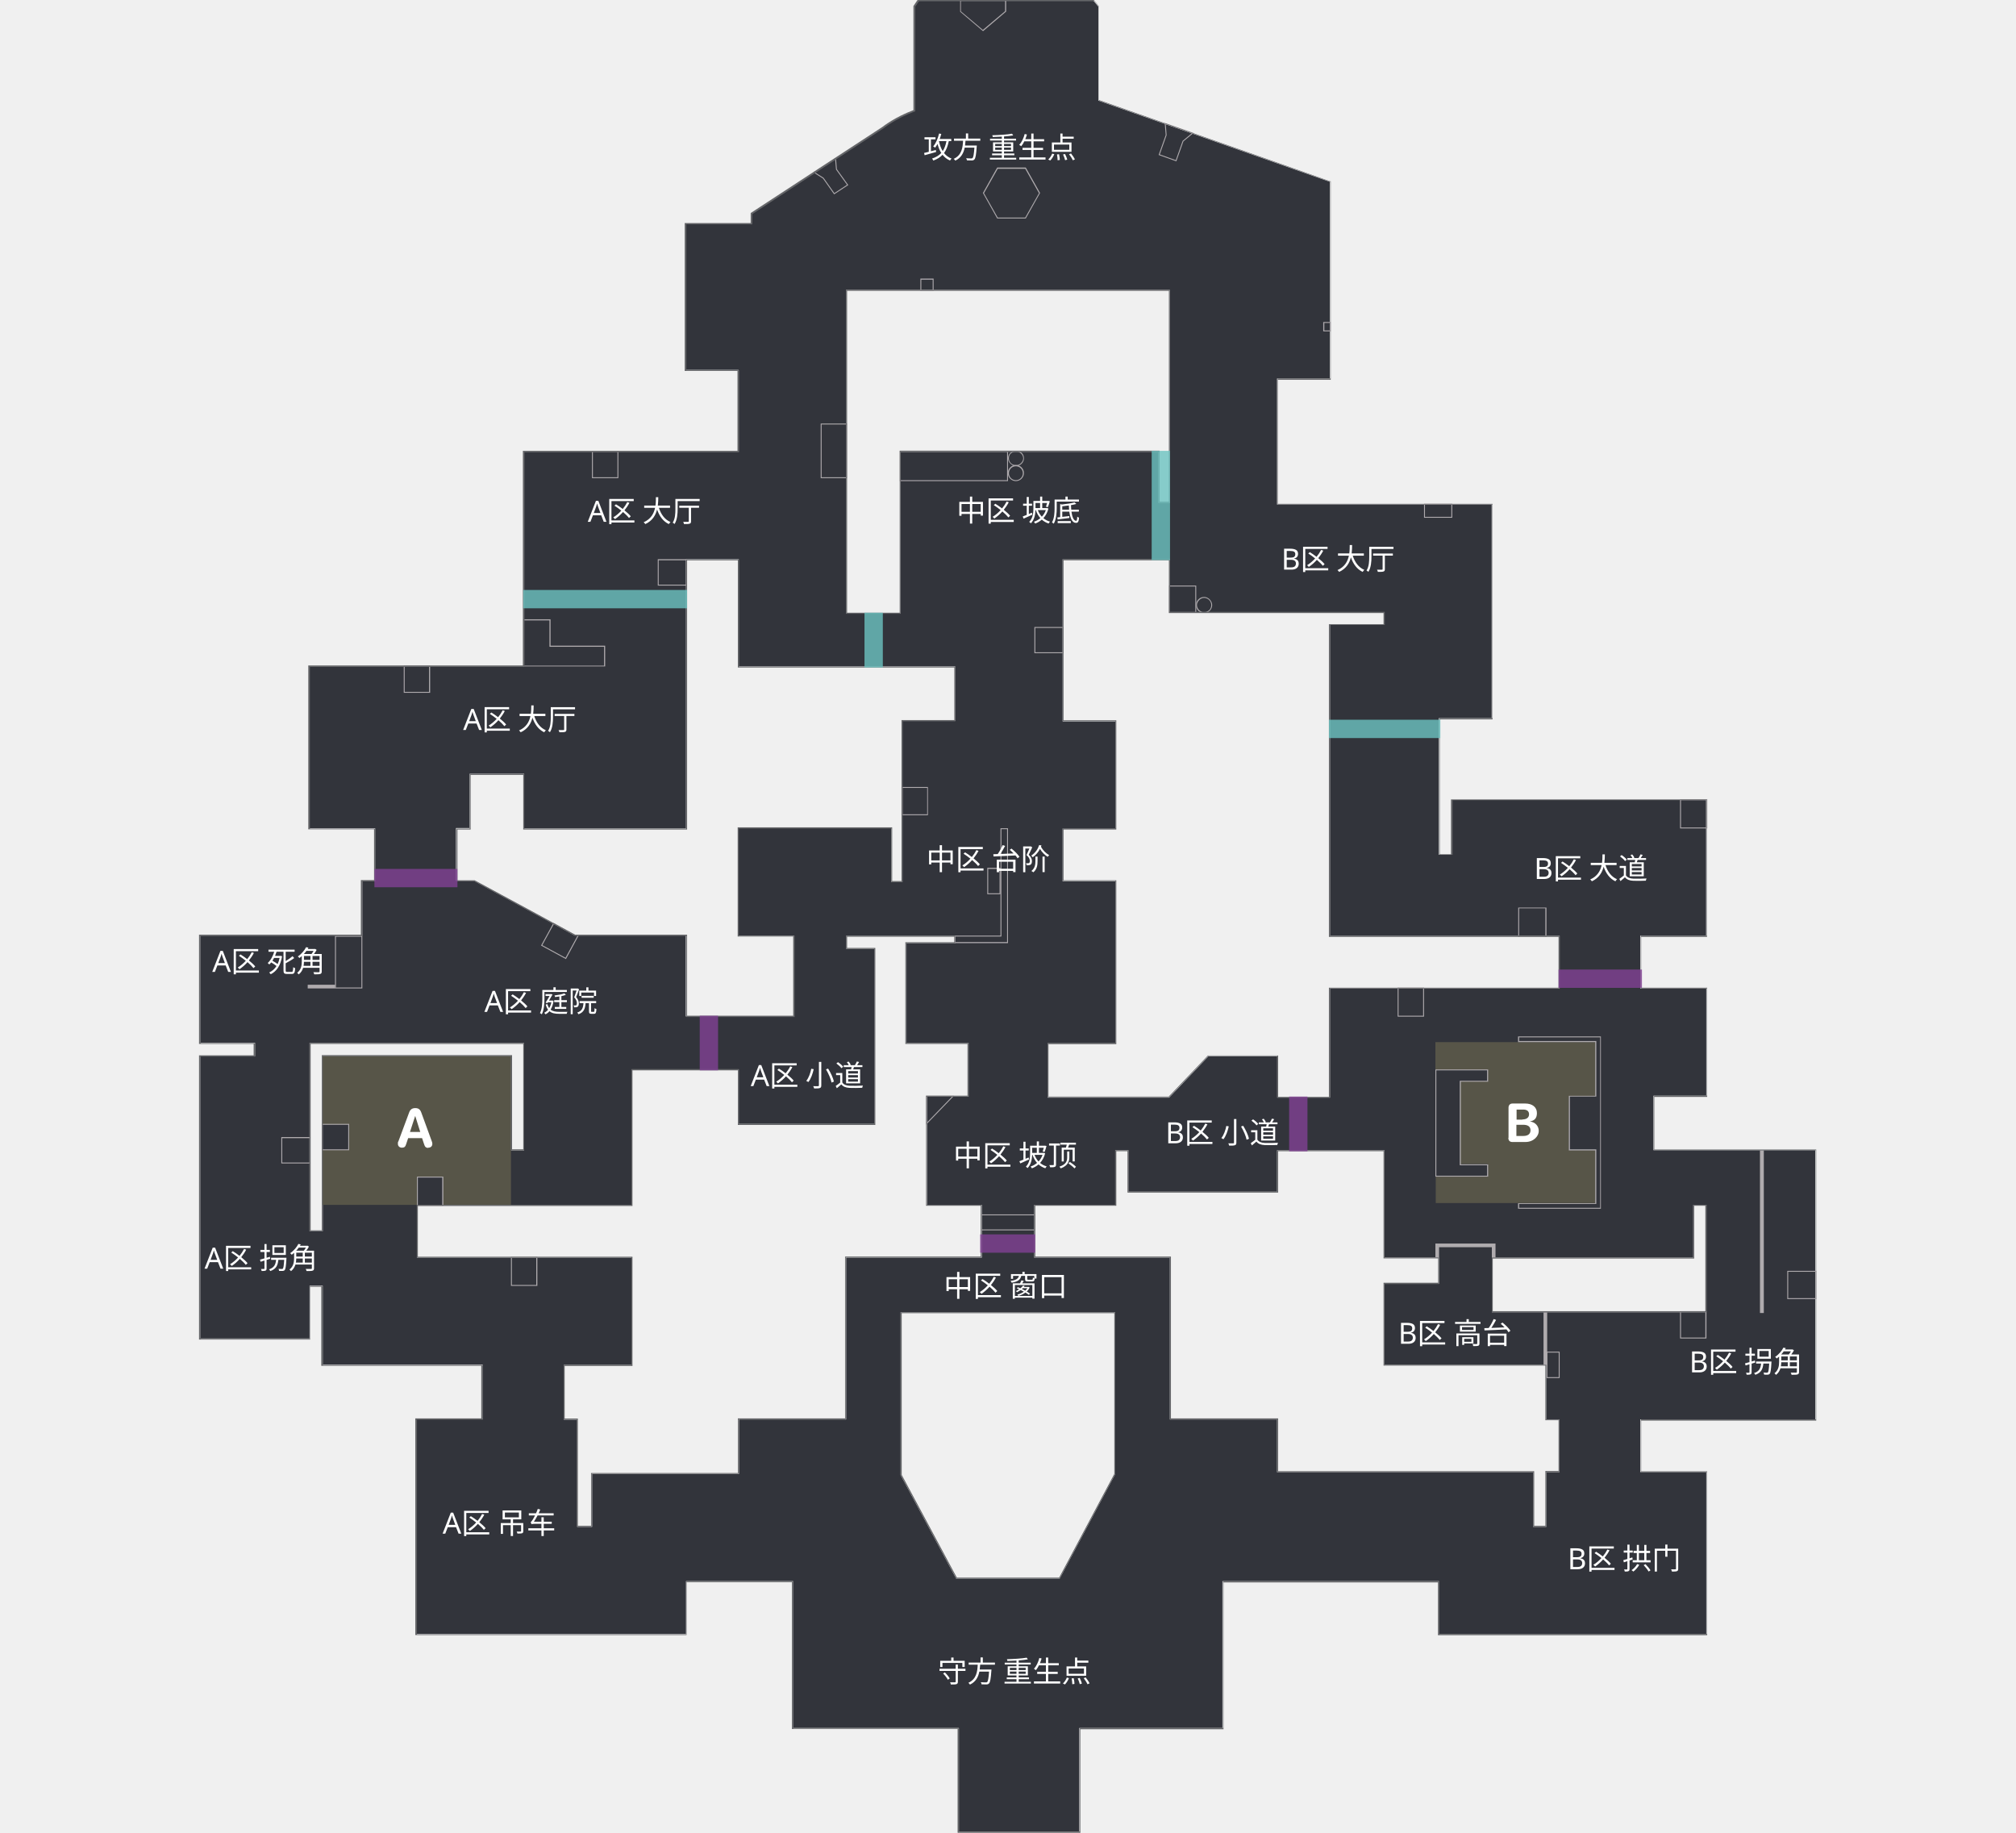
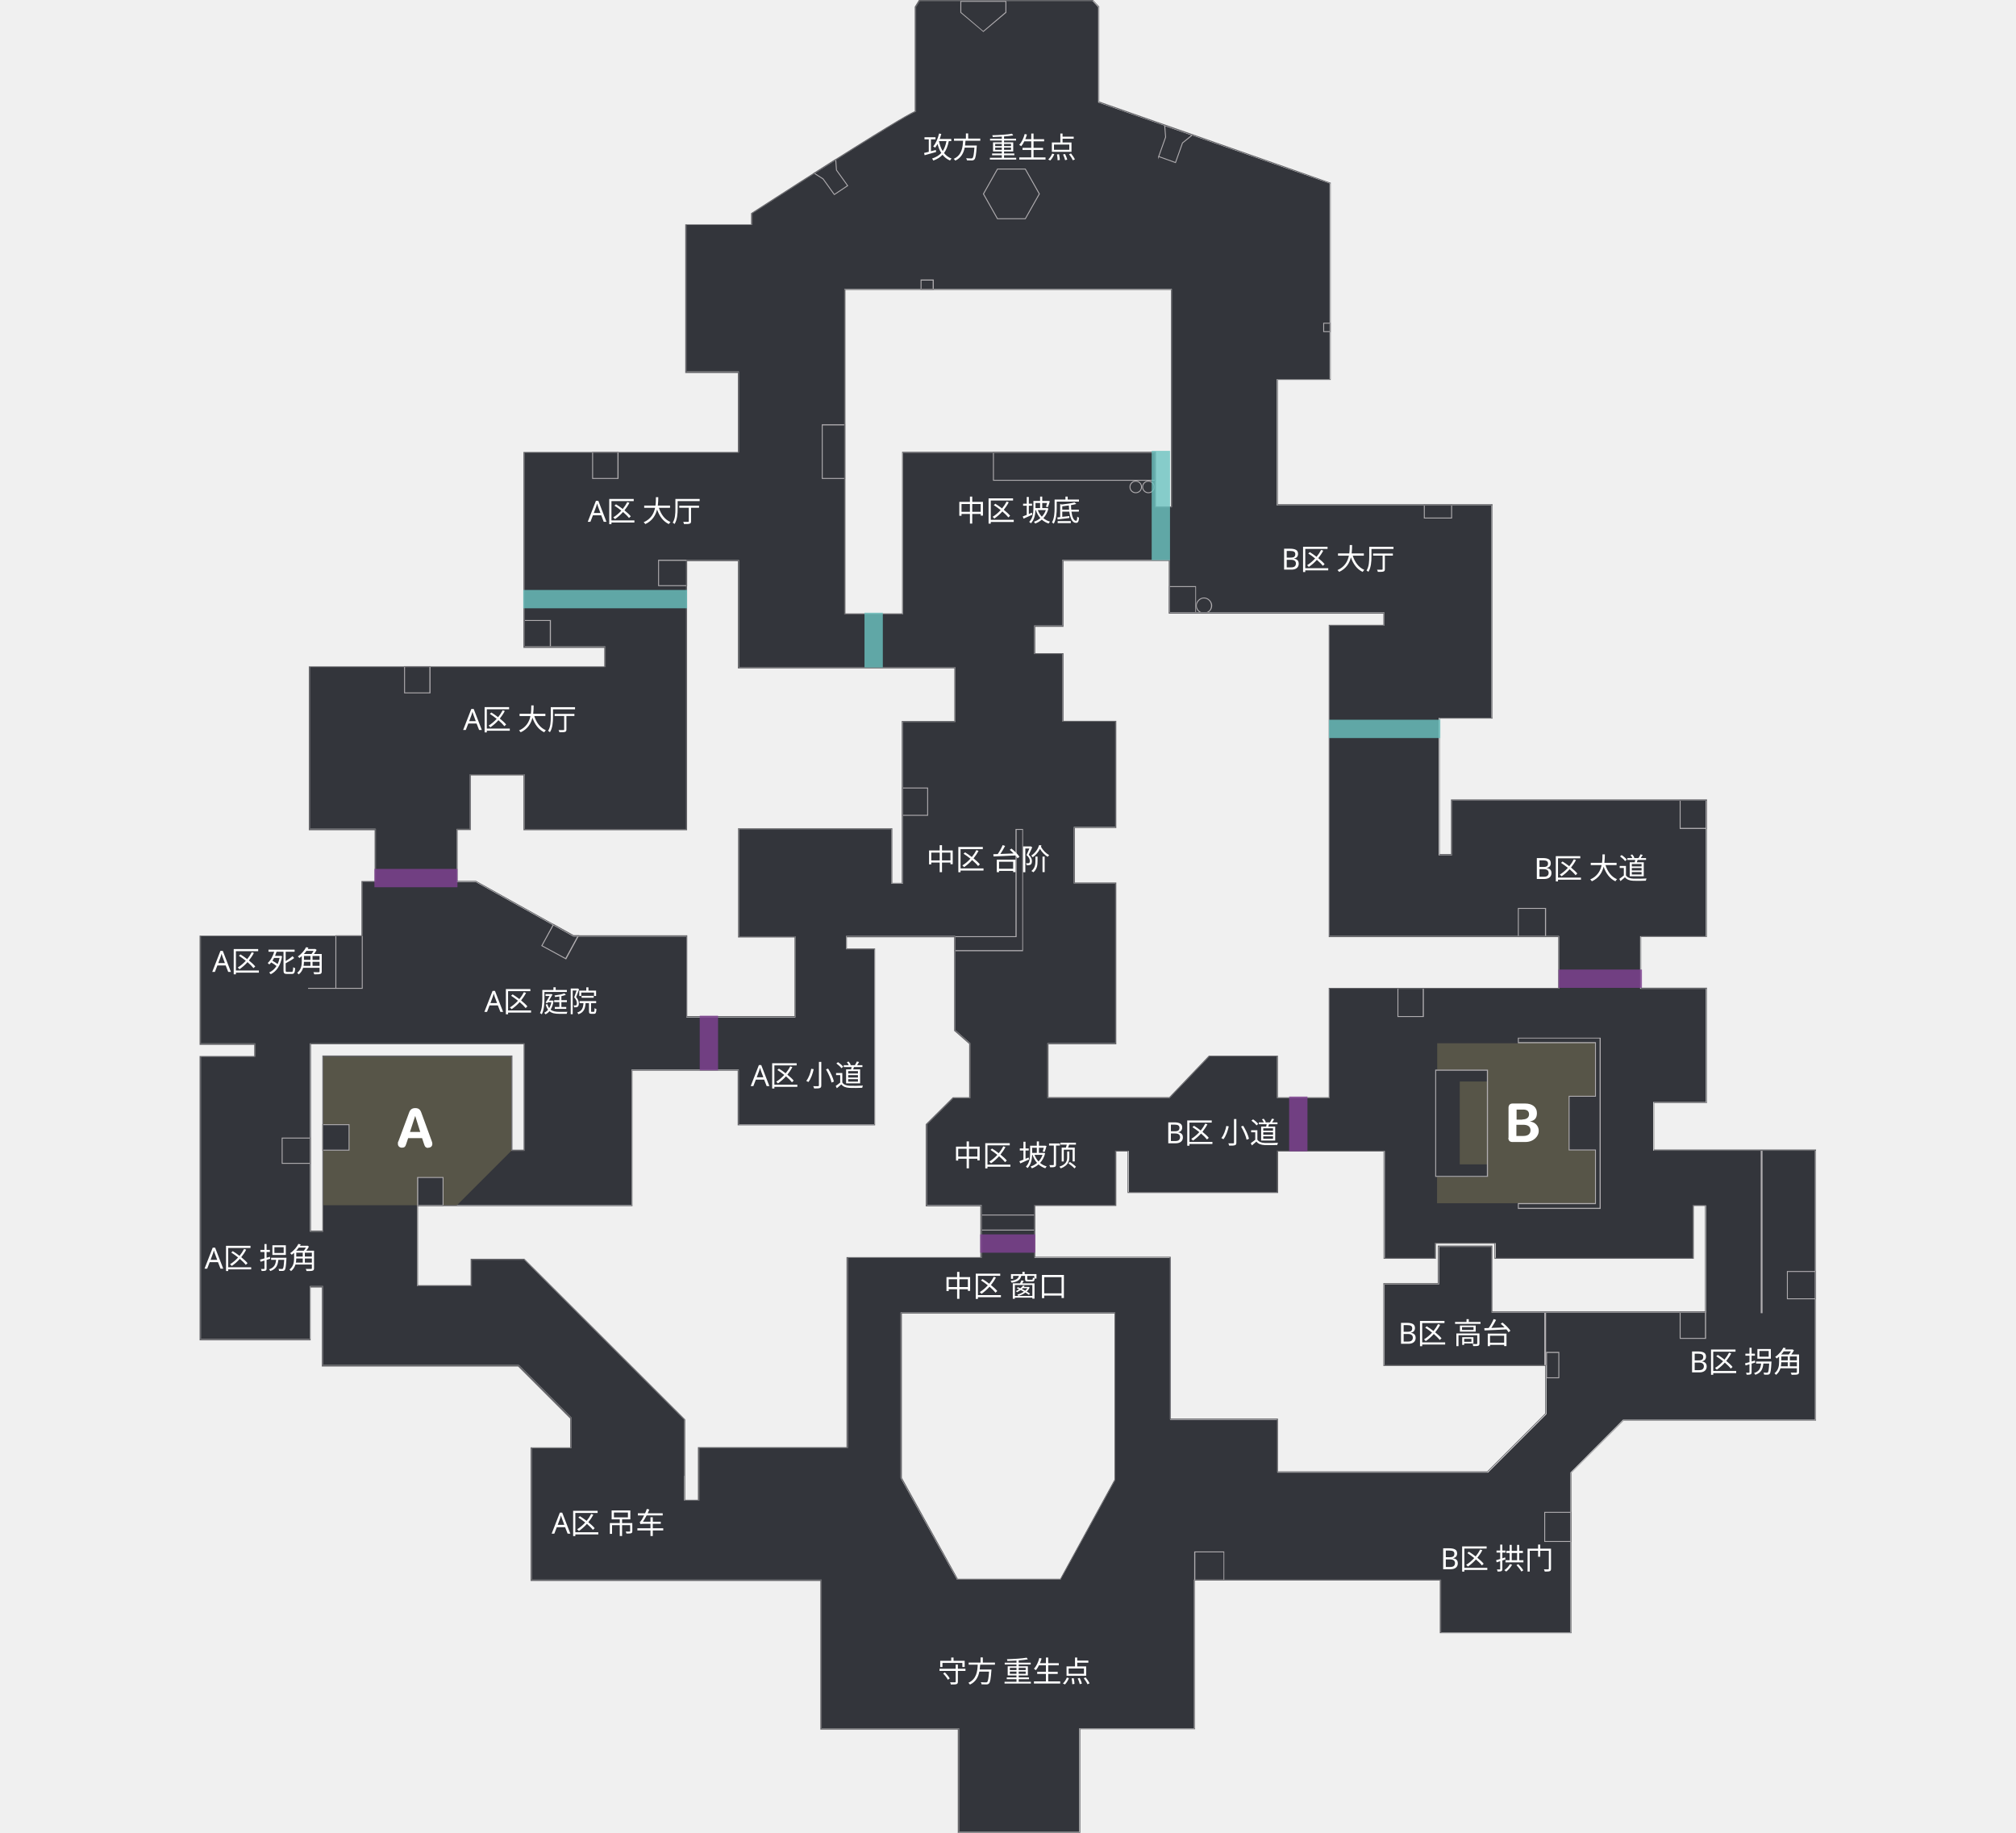
- <svg xmlns="http://www.w3.org/2000/svg" id="_图层_1" data-name="图层 1" version="1.1" viewBox="0 0 1100 1000">
+ <svg xmlns="http://www.w3.org/2000/svg" id="_图层_1" data-name=" 图层 1" version="1.1" viewBox="0 0 1100 1000">
  <defs>
    <style>
      .cls-1 {
-         fill: #32343b;
+         fill: #575548;
      }

      .cls-1, .cls-2, .cls-3, .cls-4, .cls-5 {
        stroke-width: 0px;
      }

-       .cls-2 {
-         fill: #575548;
-       }
- 
-       .cls-3 {
-         fill: #646568;
-       }
- 
      .cls-6 {
-         opacity: .8;
-       }
- 
-       .cls-7 {
-         stroke: #afabae;
+         stroke: #b0adb0;
        stroke-width: .5px;
      }

-       .cls-7, .cls-8, .cls-9 {
+       .cls-6, .cls-7, .cls-8 {
        fill: none;
        stroke-miterlimit: 10;
      }

+       .cls-2 {
+         fill: #b0adb0;
+       }
+ 
+       .cls-9 {
+         opacity: .4;
+       }
+ 
+       .cls-10 {
+         opacity: .8;
+       }
+ 
+       .cls-7 {
+         stroke: #814194;
+       }
+ 
+       .cls-7, .cls-8 {
+         stroke-width: 10px;
+       }
+ 
+       .cls-8 {
+         stroke: #6bc3c0;
+       }
+ 
+       .cls-3 {
+         fill: #656569;
+       }
+ 
+       .cls-11, .cls-12 {
+         isolation: isolate;
+       }
+ 
      .cls-4 {
-         fill: #afabae;
-       }
- 
-       .cls-8 {
-         stroke: #814194;
-       }
- 
-       .cls-8, .cls-9 {
-         stroke-width: 10px;
-       }
- 
-       .cls-9 {
-         stroke: #6bc3c0;
-       }
- 
-       .cls-5, .cls-10 {
+         fill: #33353b;
+       }
+ 
+       .cls-5, .cls-12 {
        fill: #fff;
      }

-       .cls-10 {
+       .cls-12 {
        font-family: SimHei, SimHei;
        font-size: 16px;
-         isolation: isolate;
      }
    </style>
  </defs>
-   <g id="_防守-盐海矿镇" data-name="防守-盐海矿镇">
-     <g id="Body">
-       <path class="cls-1" d="M197.7,480.7v29.8h-88.3v58.5h29.8v7.3h-29.8v154h59.5v-28.8h7.2v43.1h87.3v29.8h-36v117.1h146.9v-28.8h58.5v80.1h90.4v56.5h65.7v-56.5h78.1v-80.1h118.1v28.8h145.9v-88.3h-36v-28.8h95.5v-58.5h0v-88.3h-88.3v-29.8h28.8v-58.5h-36v-28.8h35.9v-74h-138.6v29.9h-7.2v-74.6h28.8v-116.5h-117.1v-68.8h28.8v-107.3l-126.3-44.3V3.6l-2.6-3.1h-95.5l-2.1,3.1v56.9c-10.6,3.9-17.3,9.3-17.3,9.3l-71.6,46.8v5.6h-36v79.6h28.8v44.7h-117.1v117.1h-117.1v88.3h35.9v28.8h-7.2,0ZM168.9,671.8v-102.7h117.1v58.6h-7.2v-51.4h-102.7v95.5h-7.2ZM307.6,774.5v-29.8h37v-58.5h-117.1v-28.8h117.1v-74h58.5v29.8h74v-95.5h-15.4v-7.2h30.8s28.8,0,28.8,0v4.1h-26.7v54.4h33.9v29.3h-22.6v59.1h29.8v28.8h-74v88.3h-58.5v29.8h-80.1v28.8h-8.2v-58.5h-7.2,0ZM608.5,757v47.3l-30.3,57h-56.5l-30.3-56.5v-88.8h117.1v41h0ZM850.9,803.3h-7.2v29.8h-7.2v-29.8h-139.7v-28.8h-58.5v-66.3h0v-22h-74v-28.8h44.2v-29.8h7.2v22.6h81.1v-22.6h58.6v9.2h0v49.3h29.8v14.4h-29.8v44.2h88.3v29.8h7.2v28.8h0ZM931.1,716h-117.1v-29.8h109.9v-28.8h7.2v58.5h0ZM755.5,341h-29.8v169.5h125.3v28.8h-125.3v59.6h-28.8v-22.6h-37.5l-21.5,22.6h-17.6c0,0-48.7,0-48.7,0v-29.7h37v-88.3h-28.8v-28.8h28.8v-58.5h-28.8v-68.6h0v-19.8h58.6v28.8h117.1v7.2h0ZM461.6,167.9v-9.7h176.7v48.3h0v67.8h-6.2v-27.8h-140.7v88.3h-29.8v-166.9ZM256.2,452v-29.8h29.8v29.8h88.3v-146.9h28.8v58.5h118.1v29.8h-28.8v87.8h-6.2v-29.3h-83.2v58.5h30.3v44.2h-59.1v-44.2h-60.7c-.6-.5-54.9-29.8-54.9-29.8h-9.8v-28.8h7.2Z" />
-     </g>
-     <g id="Bombsite">
-       <rect class="cls-2" x="176" y="576.2" width="102.8" height="81.2" />
-       <polygon class="cls-2" points="811.9 583.6 811.9 590 796.8 590 796.8 635.1 811.9 635.1 811.9 642 783.4 642 783.4 656.4 811.9 656.4 826.4 656.4 870.6 656.4 870.6 627.5 856.1 627.5 856.1 598.1 870.6 598.1 870.6 568.6 814 568.6 811.9 568.6 783.2 568.6 783.2 583.6 811.9 583.6" />
-     </g>
-     <g id="Lines">
-       <path class="cls-4" d="M536.4,16.4l-12.1-10.2V.5h24.1v5.6l-12.1,10.2M536.4,17l12.6-10.7V0h-25.1v6.4l12.6,10.7h0Z" />
-       <path class="cls-4" d="M544.4,118.7l-7.5-13.3,7.5-13.3h15l7.5,13.3-7.5,13.3h-15M544.1,119.2h15.6l7.8-13.9-7.8-13.9h-15.6l-7.8,13.9,7.8,13.9h0Z" />
-       <polygon class="cls-7" points="632.5 84.4 641.7 87.7 645.5 77 650.8 72.6 635.8 67.4 636.3 73.7 632.5 84.4" />
-       <polygon class="cls-7" points="455.2 105.7 462.5 100.9 456.4 92.4 455.9 86.5 444.3 94.1 449.2 97.2 455.2 105.7" />
-       <path class="cls-4" d="M502.7,158.2v-5.6h6.2v5.6h-6.2M502.2,158.7h7.2v-6.7h-7.2v6.7h0Z" />
-       <path class="cls-4" d="M722.6,180.3v-4.1h3.1v4.1h-3.1M722,180.8h4.1v-5.1h-4.1v5.1h0Z" />
-       <path class="cls-4" d="M448.3,260.4v-28.8h13.4v28.8h-13.4M447.8,260.9h14.4v-29.8h-14.4v29.8h0Z" />
-       <path class="cls-4" d="M323.5,260.4v-13.9h13.4v13.9h-13.4M323,260.9h14.4v-14.9h-14.4v14.9h0Z" />
-       <path class="cls-4" d="M359.4,319v-13.3h14.9v13.3h-14.9M358.9,319.5h15.9v-14.4h-15.9v14.4h0Z" />
-       <path class="cls-4" d="M491.4,262v-15.4h58.1v15.4h-58.1M490.9,262.5h59.1v-16.5h-59.1v16.5h0Z" />
-       <path class="cls-4" d="M554.3,262c-2.1,0-3.8-1.7-3.8-3.8s1.7-3.8,3.8-3.8,3.8,1.7,3.8,3.8-1.7,3.8-3.8,3.8M554.3,262.5c2.4,0,4.4-2,4.4-4.4s-2-4.4-4.4-4.4-4.4,2-4.4,4.4,2,4.4,4.4,4.4h0Z" />
-       <path class="cls-4" d="M638.3,333.9v-13.9h13.9v13.9h-13.9M637.8,334.4h14.9v-14.9h-14.9v14.9h0Z" />
-       <path class="cls-4" d="M777.5,282v-6.7h14.4v6.7h-14.4M777,282.5h15.4v-7.7h-15.4v7.7h0Z" />
-       <path class="cls-4" d="M564.9,355.9v-13.3h14.9v13.3h-14.9M564.4,356.4h15.9v-14.3h-15.9v14.3h0Z" />
-       <path class="cls-4" d="M220.8,377.5v-13.9h13.3v13.9h-13.3M220.3,378h14.4v-14.9h-14.4v14.9h0Z" />
-       <path class="cls-4" d="M917.2,451.5v-14.9h13.9v14.9h-13.9M916.7,452h14.9v-15.9h-14.9v15.9h0Z" />
-       <path class="cls-4" d="M828.9,510.5v-14.9h14.3v14.9h-14.3M828.4,511.1h15.4v-15.9h-15.4v15.9h0Z" />
-       <path class="cls-4" d="M828.9,659v-2.1h42.1v-29.8h-14.4v-28.8h14.4v-30.3h-42.1v-2h44.2v93h-44.2M828.3,659.5h45.2v-94h-45.2v3.1h42.1v29.3h-14.4v29.8h14.4v28.8h-42.1v3.1h0Z" />
-       <path class="cls-4" d="M492.5,444.3v-14.4h13.4v14.4h-13.4M491.9,444.8h14.4v-15.4h-14.4v15.4h0Z" />
-       <path class="cls-4" d="M521.2,514.1v-3.1h25.2v-58.6h3.1v61.6h-28.2M520.7,514.6h29.3v-62.7h-4.1v58.6h-25.2v4.1h0Z" />
-       <path class="cls-4" d="M539.2,487.4v-13.3h6.2v13.3h-6.2M538.7,487.9h7.2v-14.4h-7.2v14.4h0Z" />
-       <path class="cls-4" d="M763.1,554.2v-14.9h13.4v14.9h-13.4M762.6,554.7h14.4v-15.9h-14.4v15.9h0Z" />
-       <path class="cls-4" d="M975.7,708.3v-14.4h14.9v14.4h-14.9M975.2,708.8h15.9v-15.4h-15.9v15.4h0Z" />
-       <path class="cls-4" d="M917.2,729.8v-13.9h13.3v13.9h-13.3M916.7,730.3h14.4v-14.9h-14.4v14.9h0Z" />
-       <path class="cls-4" d="M844.3,751.4v-13.4h6.2v13.4h-6.2M843.8,751.9h7.2v-14.4h-7.2v14.4h0Z" />
-       <path class="cls-4" d="M535.6,670.8v-7.7h28.8v7.7h-28.8M535.1,671.3h29.8v-8.7h-29.8v8.7h0Z" />
-       <path class="cls-4" d="M286,363.1v-24.6h13.8v14.4h29.8v10.3h-43.6M285.5,363.6h44.7v-11.3h-29.8v-14.4h-14.9v25.7h0Z" />
-       <path class="cls-4" d="M183.3,538.8v-27.7h13.9v27.7h-13.9M182.8,539.3h14.9v-28.8h-14.9v28.8h0Z" />
-       <path class="cls-4" d="M308.6,522.6l-12.7-6.9,6.3-11.5,11.4,6.2h.1c0,0,.1,0,.1,0h.2s1.2,0,1.2,0l-6.6,12.1M308.8,523.3l7.2-13.3h-2.2s-11.8-6.5-11.8-6.5l-6.8,12.4,13.6,7.4h0Z" />
-       <path class="cls-4" d="M154,634.3v-13.3h14.9v13.3h-14.9M153.5,634.8h15.9v-14.4h-15.9v14.4h0Z" />
-       <g>
-         <rect class="cls-1" x="175.8" y="613.5" width="14.4" height="13.9" />
-         <path class="cls-4" d="M176.1,627.1v-13.4h13.9v13.4h-13.9M175.6,627.6h14.9v-14.4h-14.9v14.4h0Z" />
-       </g>
-       <g>
-         <rect class="cls-1" x="227.7" y="642.3" width="13.9" height="15.4" />
-         <path class="cls-4" d="M228,657.4v-14.9h13.3v14.9h-13.3M227.5,657.9h14.4v-15.9h-14.4v15.9h0Z" />
-       </g>
-       <path class="cls-4" d="M279.3,701.1v-14.9h13.3v14.9h-13.3M278.8,701.6h14.4v-15.9h-14.4v15.9h0Z" />
-       <rect class="cls-4" x="960.3" y="627.6" width="2.1" height="88.8" />
-       <rect class="cls-4" x="842.2" y="716" width="2" height="28.8" />
-       <polygon class="cls-4" points="785.2 686.2 785.2 680.5 814 680.5 814 686.2 816 686.2 816 678.5 815 678.5 814 678.5 785.2 678.5 783.4 678.5 783.2 678.5 783.2 686.2 785.2 686.2" />
-       <rect class="cls-4" x="167.9" y="537.3" width="15" height="2" />
-       <path class="cls-4" d="M783.7,641.5v-57.5h27.7v5.7h-14.9v46.1h14.9v5.7h-27.7M783.2,642h28.8v-6.7h-14.9v-45.1h14.9v-6.7h-28.8v58.5h0Z" />
-       <polygon class="cls-7" points="520 598.1 505.5 613.1 505.5 598.1 520 598.1" />
-       <path class="cls-4" d="M656.2,333.9c-1.8-.4-3.1-2-3.1-3.8s1.8-3.9,3.9-3.9,3.9,1.8,3.9,3.9-1.3,3.4-3.1,3.8h-1.7M656.1,334.4h1.8c2-.4,3.5-2.2,3.5-4.3s-2-4.4-4.4-4.4-4.4,2-4.4,4.4,1.5,3.9,3.5,4.3h0Z" />
-       <path class="cls-4" d="M554.3,253.8c-2.1,0-3.8-1.6-3.8-3.7s1.2-3.2,3-3.6h1.8c1.7.4,3,1.9,3,3.6s-1.7,3.7-3.8,3.7M554.3,254.3c2.4,0,4.4-1.9,4.4-4.2s-1.5-3.7-3.4-4.1h-1.9c-2,.4-3.4,2.1-3.4,4.1s2,4.2,4.4,4.2h0Z" />
-     </g>
-     <g id="Outlines">
-       <path class="cls-3" d="M523.3,999.5v-56.5h-90.4v-80.1h-58.5v28.8h-146.9v-117.1h36v-29.8h-87.3v-43.1h-7.2v28.8h-59.5v-154h29.8v-7.3h-29.8v-58.5h88.3v-29.8h7.2v-28.8h-35.9v-88.3h117.1v-117.1h117.1v-44.7h-28.8v-79.6h36v-5.6l71.6-46.8s6.7-5.4,17.3-9.3V3.6l2.1-3.1h95.5l2.6,3.1v51.3l126.3,44.3v107.3h-28.8v68.8h117.1v116.5h-28.8v74.6h7.2v-29.9h138.6v74h-35.9v28.8h36v58.5h-28.8v29.8h88.3v88.3h0v58.5h-95.5v28.8h36v88.3h-145.9v-28.8h-118.1v80.1h-78.1v56.5h-65.7M608.5,716h-117.1v88.8l30.3,56.5h56.5l30.3-57v-88.3M535.6,657.4h-29.8v-59.1h22.6v-29.3h-33.9v-54.4h26.7v-4.1h-28.8s-30.8,0-30.8,0v7.2h15.4v95.5h-74v-29.8h-58.5v74h-117.1v28.8h117.1v58.5h-37v29.8h7.2v58.5h8.2v-28.8h80.1v-29.8h58.5v-88.3h74v-28.8M850.9,774.5h-7.2v-29.8h-88.3v-44.2h29.8v-14.4h-29.8v-49.3h0v-9.2h-58.6v22.6h-81.1v-22.6h-7.2v29.8h-44.2v28.8h74v22h0v66.3h58.5v28.8h139.7v29.8h7.2v-29.8h7.2v-28.8M931.1,657.4h-7.2v28.8h-109.9v29.8h117.1v-58.5M278.8,576.3v51.4h7.2v-58.6h-117.1v102.7h7.2v-95.5h102.7M696.9,576.3v22.6h28.8v-59.6h125.3v-28.8h-125.3v-169.5h29.8v-7.2h-117.1v-28.8h-58.6v19.8h0v68.6h28.8v58.5h-28.8v28.8h28.8v88.3h-37v29.7h48.7c0,0,17.6,0,17.6,0l21.5-22.6h37.5M433.4,510.5h-30.3v-58.5h83.2v29.3h6.2v-87.8h28.8v-29.8h-118.1v-58.5h-28.8v146.9h-88.3v-29.8h-29.8v29.8h-7.2v28.8h9.8s54.2,29.3,54.9,29.8h60.7v44.2h59.1v-44.2M632.1,246.5v27.8h6.2v-67.8h0v-48.3h-176.7v176.7h29.8v-88.3h140.7M522.7,1000h66.8v-56.5h78.1v-80.1h117v28.8h146.9v-89.4h-36v-27.7h95.5v-59.6h0v-88.3h-88.3v-28.7h28.8v-59.6h-36v-27.7h35.9v-75h-139.7v29.9h-6.1v-73.6h28.8v-117.6h-117.1v-67.7h28.8v-108.3h-.4c0-.1-126-44.3-126-44.3V3.4h-.1c0-.1-2.6-3.2-2.6-3.2l-.2-.2h-96.1l-.2.2-2.1,3.1h0v56.8c-10,3.7-16.6,8.9-17,9.2l-71.6,46.8-.2.2v5.4h-36v80.7h28.8v43.6h-117.1v117.1h-117.1v89.4h35.9v27.7h-7.2v29.8h-88.3v59.6h29.8v6.2h-29.8v155.1h60.6v-28.8h6.1v43.1h87.3v28.7h-36v118.2h148v-28.8h57.5v80.1h90.4v56.5h0ZM577.9,860.8h-55.8l-30.1-56.1v-88.2h116v87.7l-30.1,56.6h0ZM322.4,832.5h-7.1v-58.5h-7.2v-28.7h37v-59.6h-117.1v-27.7h117.1v-74h57.5v29.8h75v-96.6h-15.4v-6.1h30.3s28.2,0,28.2,0v3h-26.7v55.5h33.9v28.2h-22.6v60.1h29.8v27.7h-74v88.3h-58.5v29.8h-80.1v28.8h0ZM843.2,832.5h-6.1v-29.8h-139.7v-28.8h-58.5v-66.3h0v-22h-74v-27.7h44.2v-29.8h6.1v22.6h82.2v-22.6h57.5v58.5h29.8v13.3h-29.8v45.2h88.3v29.8h7.2v27.7h-7.2v29.8h0ZM930.5,715.4h-116v-28.7h109.9v-28.8h6.1v57.5h0ZM175.6,671.3h-6.1v-101.7h116v57.5h-6.1v-51.4h-103.8v95.5h0ZM637.6,598.3h-16.8c0,0-48.7,0-48.7,0v-28.6h37v-89.4h-28.8v-27.7h28.8v-59.6h-28.8v-68.6h0v-18.7h57.5v28.8h117.1v6.1h-29.8v170.6h125.3v27.7h-125.3v59.6h-27.7v-22.6h-38.3l-.2.2-21.4,22.4h0ZM432.9,554.2h-58v-44.2h-61.1c-3.2-1.8-46-25-54.8-29.7h-.1c0,0-9.3,0-9.3,0v-27.7h7.2v-29.8h28.7v29.8h89.4v-146.9h27.7v58.5h118.1v28.7h-28.8v87.8h-5.1v-29.3h-84.3v59.6h30.3v43.1h0ZM490.9,334.3h-28.7v-175.6h175.6v48.3h0v66.7h-5.1v-27.8h-141.8v88.3h0Z" />
-     </g>
-     <g id="Callouts">
-       <text class="cls-10" transform="translate(511.7 917.8)">
+   <g id="Body">
+     <path class="cls-4" d="M109.6,576.5v154h59.5v-28.8h7.2v43.1h106.8l28.7,28.7v16.5h-21.6v71.9h158.1v81.1h75v56.5h65.6v-56.5h62.6v-81.1h134.6v28.7h70.8v-87.2l28.7-28.8h104.7v-146.8h-59.5s-28.8,0-28.8,0v-26.5h28.8v-61.8h-35.9v-28.7h35.9v-73.9h-138.6v29.8h-7.2v-75h28.8v-115.9h-117.1v-68.9h28.8v-106.8l-126.3-44.2V3.9l-3.1-3.4h-94.4l-2.1,3.4v57.1c-3.9.2-89.3,55.5-89.3,55.5v6.2h-35.9v80h28.7v44.2h-117v105.8h44.1v11.2h-161.2v88.3h35.9v28.8h-7.2v29.8h-88.3v58.5h29.8v7.2h-29.8ZM373.4,805.3v-30.7l-87.4-87.3h-28.6v14.4h-29.8v-44.2h117v-73.9h58.5v29.8h73.9v-95.5h-15.4v-7.2h59.6v51.3l8.2,7.2v29.9h-9.2l-14.4,14.3v44.1h29.8v28.7h-73v103.7h-81.1v28.8h-8.2v-13.5h0ZM608.5,807.4l-29.9,54.5h-19.7s-1.3,0-1.3,0h-35.4l-30.8-55.5v-90.3h117v91.3ZM930.9,657.6v58.6h-117v-35.9h-28.7v20.5h-29.7v15.4h0v28.7h88.3v26.7l-31.9,31.9h-114.9v-28.8h-58.5v-88.3h-17.4s-56.6,0-56.6,0v-28.7h44.2v-29.7h7.2v22.6h81.1v-22.6h58.6v58.5h27.5v-8.2h33v8.2h107.7v-28.8h7.2ZM755.3,334.2v7.2h-29.8v11.4h0v139.5h0v18.4h125.2v28.7h-125.2v59.7h-28.7v-22.7h-37l-21.7,22.7h-66.6v-29.9h37v-87.2h-22.6v-30.8h22.6v-57.5h-28.8v-36.9h-15.4v-15.5h15.4v-35.9h58.5v28.7h117.1s0,0,0,0ZM639.4,276.8h-9.3v-29.8h-137.5v88.2h-31.9v-162.1h0v-15.5h178.7v119.1ZM249.2,452.3h7.2v-29.8h29.8v29.9h88.2v-146.8h28.8v58.5h118.1v29.8h-28.7v88.3h-6.2v-29.8h-83.2v58.5h30.8v7.2h0v37h-59.5v-44.1h-61.6l-53.4-29.8h-10.3v-28.8h0ZM169.1,569.3h117v58.6h-7.2v-51.4h-102.6v95.5h-7.2v-102.7h0Z" />
+     <g class="cls-9">
+       <path class="cls-4" d="M796.5,635.3h15.4v-45.2h-15.4v45.2Z" />
+     </g>
+   </g>
+   <g id="Bombsite">
+     <path class="cls-1" d="M811.6,583.8v6.3h-15.1v45.2h15.1v6.8h-27.5s0,14.4,0,14.4h27.5s14.5,0,14.5,0h44.3v-28.9h-14.3v-29.4h14.2v-29.5h-41.6l-.4.5h-44.1v14.5h27.5Z" />
+     <path class="cls-1" d="M176.3,627.6v30h51.6v-15.2h14v15.3s7.3,0,7.3,0l29.8-29.8v-51.4h-102.7v37.2h14.2v14h-14.2Z" />
+   </g>
+   <g id="Lines">
+     <path class="cls-2" d="M536.5,16.9l-12-10.2V1h24.1v5.6l-12,10.2ZM536.5,17.5l12.6-10.6V.5h-25.1v6.4l12.6,10.6Z" />
+     <path class="cls-2" d="M544.4,119.1l-7.5-13.3,7.5-13.3h14.9l7.5,13.3-7.5,13.3h-14.9ZM544.1,119.6h15.5l7.8-13.8-7.8-13.8h-15.5l-7.8,13.8,7.8,13.8Z" />
+     <path class="cls-6" d="M632.2,85.4l9.2,3.3,3.8-10.7,5.3-4.3-15-5.2.5,6.3-3.8,10.7Z" />
+     <path class="cls-6" d="M455.3,106.1l7.2-4.8-6.1-8.5-.4-5.8-11.8,7.5,4.9,3.1,6.1,8.5Z" />
+     <path class="cls-2" d="M502.8,157.7v-4.6h6.1v4.6h-6.1ZM502.3,158.2h7.2v-5.7h-7.2v5.7Z" />
+     <path class="cls-2" d="M722.5,180.7v-4.1h3.1v4.1h-3.1ZM722,181.2h4.1v-5.1h-4.1v5.1Z" />
+     <path class="cls-2" d="M448.9,260.8v-28.7h11.8v28.7h-11.8ZM448.4,261.3h12.8v-29.8h-12.8v29.8Z" />
+     <path class="cls-2" d="M323.6,260.8v-13.9h13.3v13.9h-13.3ZM323.1,261.3h14.4v-14.9h-14.4v14.9Z" />
+     <path class="cls-2" d="M359.6,319.3v-13.3h14.9v13.3h-14.9ZM359.1,319.8h15.9v-14.4h-15.9v14.4Z" />
+     <path class="cls-2" d="M542.3,261.8v-14.8h87.7v14.8h-87.7ZM541.8,262.3h88.8v-15.9h-88.8v15.9Z" />
+     <path class="cls-2" d="M638.3,334.2v-13.9h13.9v13.9h-13.9ZM637.7,334.7h14.9v-14.9h-14.9v14.9Z" />
+     <path class="cls-2" d="M777.4,282.4v-6.7h14.4v6.7h-14.4ZM776.9,282.9h15.4v-7.7h-15.4v7.7Z" />
+     <path class="cls-2" d="M221,377.8v-13.9h13.3v13.9h-13.3ZM220.5,378.3h14.4v-14.9h-14.4v14.9Z" />
+     <path class="cls-2" d="M917,451.7v-14.9h13.9v14.9h-13.9ZM916.5,452.3h14.9v-15.9h-14.9v15.9Z" />
+     <path class="cls-2" d="M828.7,510.8v-14.9h14.3v14.9h-14.3ZM828.2,511.3h15.4v-15.9h-15.4v15.9Z" />
+     <path class="cls-2" d="M828.7,659.1v-2.1h42.1v-29.8h-14.4v-28.8h14.4v-29.8h-42.1v-2h44.1v92.4h-44.1M828.2,659.6h45.2v-93.4h-45.2v3h42.1v28.7h-14.4v29.8h14.4v28.7h-42.1v3.1h0Z" />
+     <path class="cls-2" d="M492.5,444.6v-14.4h13.4v14.4h-13.4ZM492,445.1h14.4v-15.4h-14.4v15.4Z" />
+     <path class="cls-2" d="M521.3,518.5v-7.2h33.4v-58.5h3.1v65.6h-36.5M520.7,519h37.5v-66.7h-4.1v58.5h-33.4v8.2h0Z" />
+     <path class="cls-2" d="M763,554.4v-14.9h13.3v14.9h-13.3ZM762.5,554.9h14.4v-15.9h-14.4v15.9Z" />
+     <path class="cls-2" d="M975.5,708.4v-14.4h14.9v14.4h-14.9ZM975,708.9h15.9v-15.4h-15.9v15.4Z" />
+     <path class="cls-2" d="M917,730v-13.9h13.3v13.9h-13.3ZM916.5,730.5h14.4v-14.9h-14.4v14.9Z" />
+     <path class="cls-2" d="M844.1,751.5v-13.3h6.2v13.3h-6.2ZM843.6,752h7.2v-14.4h-7.2v14.4Z" />
+     <path class="cls-2" d="M535.6,670.9v-7.7h28.8v7.7h-28.8ZM535.1,671.4h29.8v-8.7h-29.8v8.7Z" />
+     <path class="cls-2" d="M183.5,539v-28.2h13.9v28.2h-13.9ZM183,539.5h14.9v-29.3h-14.9v29.3Z" />
+     <path class="cls-2" d="M308.7,522.8l-12.7-6.9,6.1-11.1,10.6,5.9h.1c0,0,.1,0,.1,0h1s1.2,0,1.2,0l-6.6,12.1M308.9,523.5l7.2-13.3h-3.1l-11.1-6.2-6.6,12.1,13.6,7.4h0Z" />
+     <path class="cls-2" d="M154.2,634.5v-13.3h14.9v13.3h-14.9ZM153.7,635h15.9v-14.3h-15.9v14.3Z" />
+     <path class="cls-2" d="M176.3,627.3v-13.4h13.9v13.4h-13.9ZM175.8,627.8h14.9v-14.4h-14.9v14.4Z" />
+     <path class="cls-2" d="M228.2,657.6v-14.9h13.3v14.9h-13.3ZM227.6,658.1h14.4v-15.9h-14.4v15.9Z" />
+     <path class="cls-2" d="M960.7,716.5h1v-88.8h-1v88.8Z" />
+     <path class="cls-2" d="M842.6,744.9h1v-28.8h-1v28.8Z" />
+     <path class="cls-2" d="M168.1,539.5h15v-.5h-15v.5Z" />
+     <path class="cls-2" d="M656.1,334.2c-1.8-.4-3.1-2-3.1-3.8s1.8-3.9,3.9-3.9,3.9,1.8,3.9,3.9-1.3,3.4-3.1,3.8h-1.7ZM656.1,334.7h1.8c2-.4,3.5-2.2,3.5-4.3s-2-4.4-4.4-4.4-4.4,2-4.4,4.4,1.5,3.9,3.5,4.3h0Z" />
+     <path class="cls-2" d="M626.6,268.6c-1.6,0-2.9-1.3-2.9-2.9s1.3-2.9,2.9-2.9,2.9,1.3,2.9,2.9-1.3,2.9-2.9,2.9ZM626.6,269.1c1.9,0,3.4-1.5,3.4-3.4s-1.5-3.4-3.4-3.4-3.4,1.5-3.4,3.4,1.5,3.4,3.4,3.4Z" />
+     <path class="cls-2" d="M619.7,268.6c-1.6,0-2.9-1.3-2.9-2.9s1.3-2.9,2.9-2.9,2.9,1.3,2.9,2.9-1.3,2.9-2.9,2.9ZM619.7,269.1c1.9,0,3.4-1.5,3.4-3.4s-1.5-3.4-3.4-3.4-3.4,1.5-3.4,3.4,1.5,3.4,3.4,3.4Z" />
+     <path class="cls-2" d="M783.6,641.6v-57.4h27.7v57.4h-27.7ZM783.1,642.1h28.8v-58.5h-28.8v58.5Z" />
+     <path class="cls-2" d="M843.1,840.8v-15.4h13.9v15.4h-13.9ZM842.6,841.3h14.9v-16.4h-14.9v16.4Z" />
+     <path class="cls-2" d="M652.2,861.9v-14.9h15.4v14.9h-15.4ZM651.6,862.4h16.4v-15.9h-16.4v15.9Z" />
+     <path class="cls-2" d="M286.2,352.8v-14h13.8v14h-13.8ZM285.7,353.3h14.9v-15h-14.9v15Z" />
+   </g>
+   <g id="Outlines">
+     <path class="cls-3" d="M523.4,999.5v-56.5h-75v-81.1h-158.1v-71.9h21.6v-16.5l-28.7-28.7h-106.8v-43.1h-7.2v28.8h-59.5v-154h29.8v-7.2h-29.8v-58.5h88.3v-29.8h7.2v-28.8h-35.9v-88.3h161.2v-11.2h-44.1v-105.8h117v-44.2h-28.7v-80h35.9v-6.2s85.4-55.3,89.3-55.5V3.9l2.1-3.4h94.4l3.1,3.4v52l126.3,44.2v106.8h-28.8v68.9h117.1v115.9h-28.8v75h7.2v-29.8h138.6v73.9h-35.9v28.8h35.9v61.8h-28.8v26.5h28.8s59.5,0,59.5,0v146.8h-104.7l-28.7,28.8v87.2h-70.8v-28.7h-134.6v81.1h-62.6v56.5h-65.6M608.5,716.1h-117v90.3l30.8,55.5h36.7s19.7,0,19.7,0l29.9-54.5v-91.3ZM535.7,657.6h-29.8v-44.1l14.4-14.3h9.2v-29.9l-8.2-7.2v-51.3h-59.6v7.2h15.4v95.5h-73.9v-29.8h-58.5v73.9h-117v44.2h29.8v-14.4h28.6l87.4,87.3v44.1h8.2v-28.8h81.1v-103.7h73v-28.7M843.6,744.8h-88.3v-28.7h0v-15.4h29.7v-20.5h28.7v35.9h117v-58.6h-7.2v28.8h-107.7v-8.2h-33v8.2h-27.5v-58.5h-58.6v22.6h-81.1v-22.6h-7.2v29.7h-44.2v28.7h56.6s17.4,0,17.4,0v88.3h58.5v28.8h114.9l31.9-31.9v-26.7M279,576.5v51.4h7.2v-58.6h-117v102.7h7.2v-95.5h102.6M696.8,576.5v22.7h28.7v-59.7h125.2v-28.8h-125.2v-18.4h0v-139.5h0v-11.4h29.8v-7.2h-104s-13.1,0-13.1,0v-28.7h-58.5v35.9h-15.4v15.5h15.4v36.9h28.8v57.5h-22.6v30.8h22.6v87.2h-37v29.9h66.6l21.7-22.7h37M434,510.8h-30.8v-58.5h83.2v29.8h6.2v-88.3h28.7v-29.8h-118.1v-58.5h-28.8v146.8h-88.2v-29.9h-29.8v29.8h-7.2v28.8h10.3l53.4,29.8h61.6v44.1h59.5v-37h0v-7.2M630,247v29.8h9.3v-119.1h-178.7v15.5h0v162.1h31.9v-88.2h137.5ZM522.8,1000h66.7v-56.5h62.6v-81.1h133.5v28.7h71.9v-87.6l28.4-28.4h105v-147.9h-60.6s-27.7,0-27.7,0v-25.4h28.8v-62.9h-35.9v-27.7h35.9v-75h-139.7v29.8h-6.1v-73.9h28.8v-117h-117.1v-67.8h28.8v-107.7h-.4c0-.1-125.9-44.2-125.9-44.2V3.6c-.1,0-3.2-3.4-3.2-3.4L596.4,0h-95l-.2.3-2.1,3.4h0v57c-1.6.6-8.6,4.2-45.9,27.8-21.6,13.7-43,27.6-43.2,27.7l-.2.2v6h-35.9v81.1h28.7v43.1h-117v106.9h44.1v10.1h-161.2v89.4h35.9v27.7h-7.2v29.8h-88.3v59.6h29.8v6.1h-29.8v155.1h60.6v-28.8h6.1v43.1h107.1l28.4,28.4v15.7h-21.6v72.9h158.1v81.1h75v56.5h0ZM558.3,861.4h-35.7l-30.5-55.1v-89.6h116v90.6l-29.6,54.1h-20.1s0,0,0,0h0ZM381.1,818.3h-7.2v-43.8l-.2-.2-87.4-87.3-.2-.2h-29.3v14.4h-28.7v-43.1h117v-73.9h57.4v29.8h75v-96.5h-15.4v-6.1h58.5v51l.2.2,8,7v29.1h-8.9l-.2.2-14.4,14.3-.2.2v44.8h29.8v27.7h-73v103.7h-81.1v28.8ZM811.5,802.8h-114.2v-28.8h-58.5v-88.3h-17.9s-56,0-56,0v-27.7h44.2v-29.7h6.1v22.6h82.2v-22.6h57.5v58.5h28.6v-8.2h31.9v8.2h108.8v-28.8h6.1v57.5h-116v-35.9h-29.8v20.5h-29.7v15.4h0v29.8h88.3v25.9l-31.5,31.5h0ZM175.8,671.4h-6.1v-101.6h116v57.5h-6.1v-51.4h-103.7v95.5h0ZM637.9,598.6h-65.8v-28.8h37v-88.3h-22.6v-29.7h22.6v-58.5h-28.8v-36.9h-15.4v-14.4h15.4v-35.9h57.4v28.7h117.1s0,6.1,0,6.1h-29.8v11.9s0,140.1,0,140.1h0v18.4h125.2v27.7h-125.2v59.7h-27.7v-22.7h-37.7l-.2.2-21.5,22.5h0ZM433.5,554.4h-58.5v-44.1h-62l-53.3-29.7h-.1c0,0-9.9,0-9.9,0v-27.7h7.2v-29.8h28.7v29.9h89.3v-146.8h27.7v58.5h118.1v28.7h-28.7v88.3h-5.1v-29.8h-84.2v59.6h30.8v6.7s0,36.4,0,36.4h0ZM492.1,334.7h-30.8v-162.1h0v-14.4h177.6v118.1h-8.2v-29.8h-138.5v88.2Z" />
+   </g>
+   <g id="Callouts">
+     <g class="cls-11">
+       <text class="cls-12" transform="translate(511.7 917.8)">
        <tspan x="0" y="0">守方 重生点</tspan>
      </text>
-       <text class="cls-10" transform="translate(503.7 86.3)">
+     </g>
+     <g class="cls-11">
+       <text class="cls-12" transform="translate(503.7 86.3)">
        <tspan x="0" y="0">攻方 重生点</tspan>
      </text>
-       <text class="cls-10" transform="translate(241.5 836.8)">
+     </g>
+     <g class="cls-11">
+       <text class="cls-12" transform="translate(301 836.8)">
        <tspan x="0" y="0">A区 吊车</tspan>
      </text>
-       <text class="cls-10" transform="translate(111.6 692.2)">
+     </g>
+     <g class="cls-11">
+       <text class="cls-12" transform="translate(111.6 692.2)">
        <tspan x="0" y="0">A区 拐角</tspan>
      </text>
-       <text class="cls-10" transform="translate(115.8 530.3)">
+     </g>
+     <g class="cls-11">
+       <text class="cls-12" transform="translate(115.8 530.3)">
        <tspan x="0" y="0">A区 死角</tspan>
      </text>
-       <text class="cls-10" transform="translate(264.3 552.1)">
+     </g>
+     <g class="cls-11">
+       <text class="cls-12" transform="translate(264.3 552.1)">
        <tspan x="0" y="0">A区 庭院</tspan>
      </text>
-       <text class="cls-10" transform="translate(409.6 592.6)">
+     </g>
+     <g class="cls-11">
+       <text class="cls-12" transform="translate(409.6 592.6)">
        <tspan x="0" y="0">A区 小道</tspan>
      </text>
-       <text class="cls-10" transform="translate(505.4 474.6)">
+     </g>
+     <g class="cls-11">
+       <text class="cls-12" transform="translate(505.4 474.6)">
        <tspan x="0" y="0">中区 台阶</tspan>
      </text>
-       <text class="cls-10" transform="translate(521.9 284.4)">
+     </g>
+     <g class="cls-11">
+       <text class="cls-12" transform="translate(521.9 284.4)">
        <tspan x="0" y="0">中区 坡底</tspan>
      </text>
-       <text class="cls-10" transform="translate(520.1 636.2)">
+     </g>
+     <g class="cls-11">
+       <text class="cls-12" transform="translate(520.1 636.2)">
        <tspan x="0" y="0">中区 坡顶</tspan>
      </text>
-       <text class="cls-10" transform="translate(514.9 707.4)">
+     </g>
+     <g class="cls-11">
+       <text class="cls-12" transform="translate(514.9 707.4)">
        <tspan x="0" y="0">中区 窗口</tspan>
      </text>
-       <text class="cls-10" transform="translate(635.9 623.8)">
+     </g>
+     <g class="cls-11">
+       <text class="cls-12" transform="translate(635.9 623.8)">
        <tspan x="0" y="0">B区 小道</tspan>
      </text>
-       <text class="cls-10" transform="translate(762.9 733.2)">
+     </g>
+     <g class="cls-11">
+       <text class="cls-12" transform="translate(762.9 733.2)">
        <tspan x="0" y="0">B区 高台</tspan>
      </text>
-       <text class="cls-10" transform="translate(855.3 856.2)">
+     </g>
+     <g class="cls-11">
+       <text class="cls-12" transform="translate(785.9 856.2)">
        <tspan x="0" y="0">B区 拱门</tspan>
      </text>
-       <text class="cls-10" transform="translate(921.7 748.8)">
+     </g>
+     <g class="cls-11">
+       <text class="cls-12" transform="translate(921.7 748.8)">
        <tspan x="0" y="0">B区 拐角</tspan>
      </text>
-       <text class="cls-10" transform="translate(837 479.6)">
+     </g>
+     <g class="cls-11">
+       <text class="cls-12" transform="translate(837 479.6)">
        <tspan x="0" y="0">B区 大道</tspan>
      </text>
-       <text class="cls-10" transform="translate(699.1 310.8)">
+     </g>
+     <g class="cls-11">
+       <text class="cls-12" transform="translate(699.1 310.8)">
        <tspan x="0" y="0">B区 大厅</tspan>
      </text>
-       <text class="cls-10" transform="translate(252.7 398.3)">
+     </g>
+     <g class="cls-11">
+       <text class="cls-12" transform="translate(252.7 398.3)">
        <tspan x="0" y="0">A区 大厅</tspan>
      </text>
-       <text class="cls-10" transform="translate(320.7 284.7)">
+     </g>
+     <g class="cls-11">
+       <text class="cls-12" transform="translate(320.7 284.7)">
        <tspan x="0" y="0">A区 大厅</tspan>
      </text>
-       <path id="B" class="cls-5" d="M823.1,620.8v-16.4c0-1.4.8-2.3,2.2-2.3h6.9c3.9,0,6.4,2,6.4,5.2s-1.7,4.2-3.9,4.6h0c2.9.3,4.9,2.4,4.9,5.2s-2.8,6-7.3,6h-7.1c-1.4,0-2.2-.8-2.2-2.3h0ZM830.6,610.8c2.3,0,3.7-1,3.7-2.8s-1.2-2.6-3.2-2.6h-3.6v5.5h3.2,0ZM831.2,619.8c2.5,0,3.9-1.1,3.9-3.1s-1.4-3-4-3h-3.7v6.1h3.8Z" />
-       <path id="A" class="cls-5" d="M233.6,626.3c-1.2,0-1.8-.6-2.2-2l-1.1-3.3h-7.6l-1.1,3.3c-.4,1.4-1,1.9-2.3,1.9s-2.2-.9-2.2-2.1,0-.8.3-1.4l5.8-15.6c.6-1.7,1.6-2.5,3.4-2.5s2.7.8,3.3,2.5l5.7,15.6c.2.5.3,1,.3,1.4,0,1.3-.9,2.1-2.2,2.1h0ZM229.3,617.6l-2.7-8.6h-.1l-2.8,8.6h5.6Z" />
-     </g>
-     <g id="Barrier" class="cls-6">
-       <line class="cls-8" x1="895.9" y1="534" x2="850.4" y2="534" />
-       <line class="cls-8" x1="249.6" y1="479.1" x2="204.3" y2="479.1" />
-       <line class="cls-9" x1="374.9" y1="326.9" x2="285.5" y2="326.9" />
-       <line class="cls-9" x1="785.9" y1="397.7" x2="725.1" y2="397.7" />
-       <line class="cls-8" x1="564.9" y1="678.5" x2="534.8" y2="678.5" />
-       <line class="cls-8" x1="708.4" y1="628.2" x2="708.4" y2="598.3" />
-       <line class="cls-9" x1="633.4" y1="305.6" x2="633.4" y2="246" />
-       <line class="cls-9" x1="476.7" y1="364.2" x2="476.7" y2="334.3" />
-       <line class="cls-8" x1="386.8" y1="584" x2="386.8" y2="554.2" />
-     </g>
+     </g>
+     <path id="B" class="cls-5" d="M823.1,620.8v-16.4c0-1.4.8-2.3,2.2-2.3h6.9c3.9,0,6.4,2,6.4,5.2s-1.7,4.2-3.9,4.6h0c2.9.3,4.9,2.4,4.9,5.2s-2.8,6-7.3,6h-7.1c-1.4,0-2.2-.8-2.2-2.3h0ZM830.6,610.8c2.3,0,3.7-1,3.7-2.8s-1.2-2.6-3.2-2.6h-3.6v5.5h3.2-.1ZM831.2,619.8c2.5,0,3.9-1.1,3.9-3.1s-1.4-3-4-3h-3.7v6.1h3.8Z" />
+     <path id="A" class="cls-5" d="M233.6,626.3c-1.2,0-1.8-.6-2.2-2l-1.1-3.3h-7.6l-1.1,3.3c-.4,1.4-1,1.9-2.3,1.9s-2.2-.9-2.2-2.1,0-.8.3-1.4l5.8-15.6c.6-1.7,1.6-2.5,3.4-2.5s2.7.8,3.3,2.5l5.7,15.6c.2.5.3,1,.3,1.4,0,1.3-.9,2.1-2.2,2.1h0ZM229.3,617.6l-2.7-8.6h-.1l-2.8,8.6h5.6Z" />
+   </g>
+   <g id="Barrier" class="cls-10">
+     <line class="cls-7" x1="895.9" y1="534" x2="850.4" y2="534" />
+     <line class="cls-7" x1="249.6" y1="479.1" x2="204.3" y2="479.1" />
+     <line class="cls-8" x1="374.9" y1="326.9" x2="285.5" y2="326.9" />
+     <line class="cls-8" x1="785.9" y1="397.7" x2="725.1" y2="397.7" />
+     <line class="cls-7" x1="564.9" y1="678.5" x2="534.8" y2="678.5" />
+     <line class="cls-7" x1="708.4" y1="628.2" x2="708.4" y2="598.3" />
+     <line class="cls-8" x1="633.4" y1="305.6" x2="633.4" y2="246" />
+     <line class="cls-8" x1="476.7" y1="364.2" x2="476.7" y2="334.3" />
+     <line class="cls-7" x1="386.8" y1="584" x2="386.8" y2="554.2" />
  </g>
</svg>
